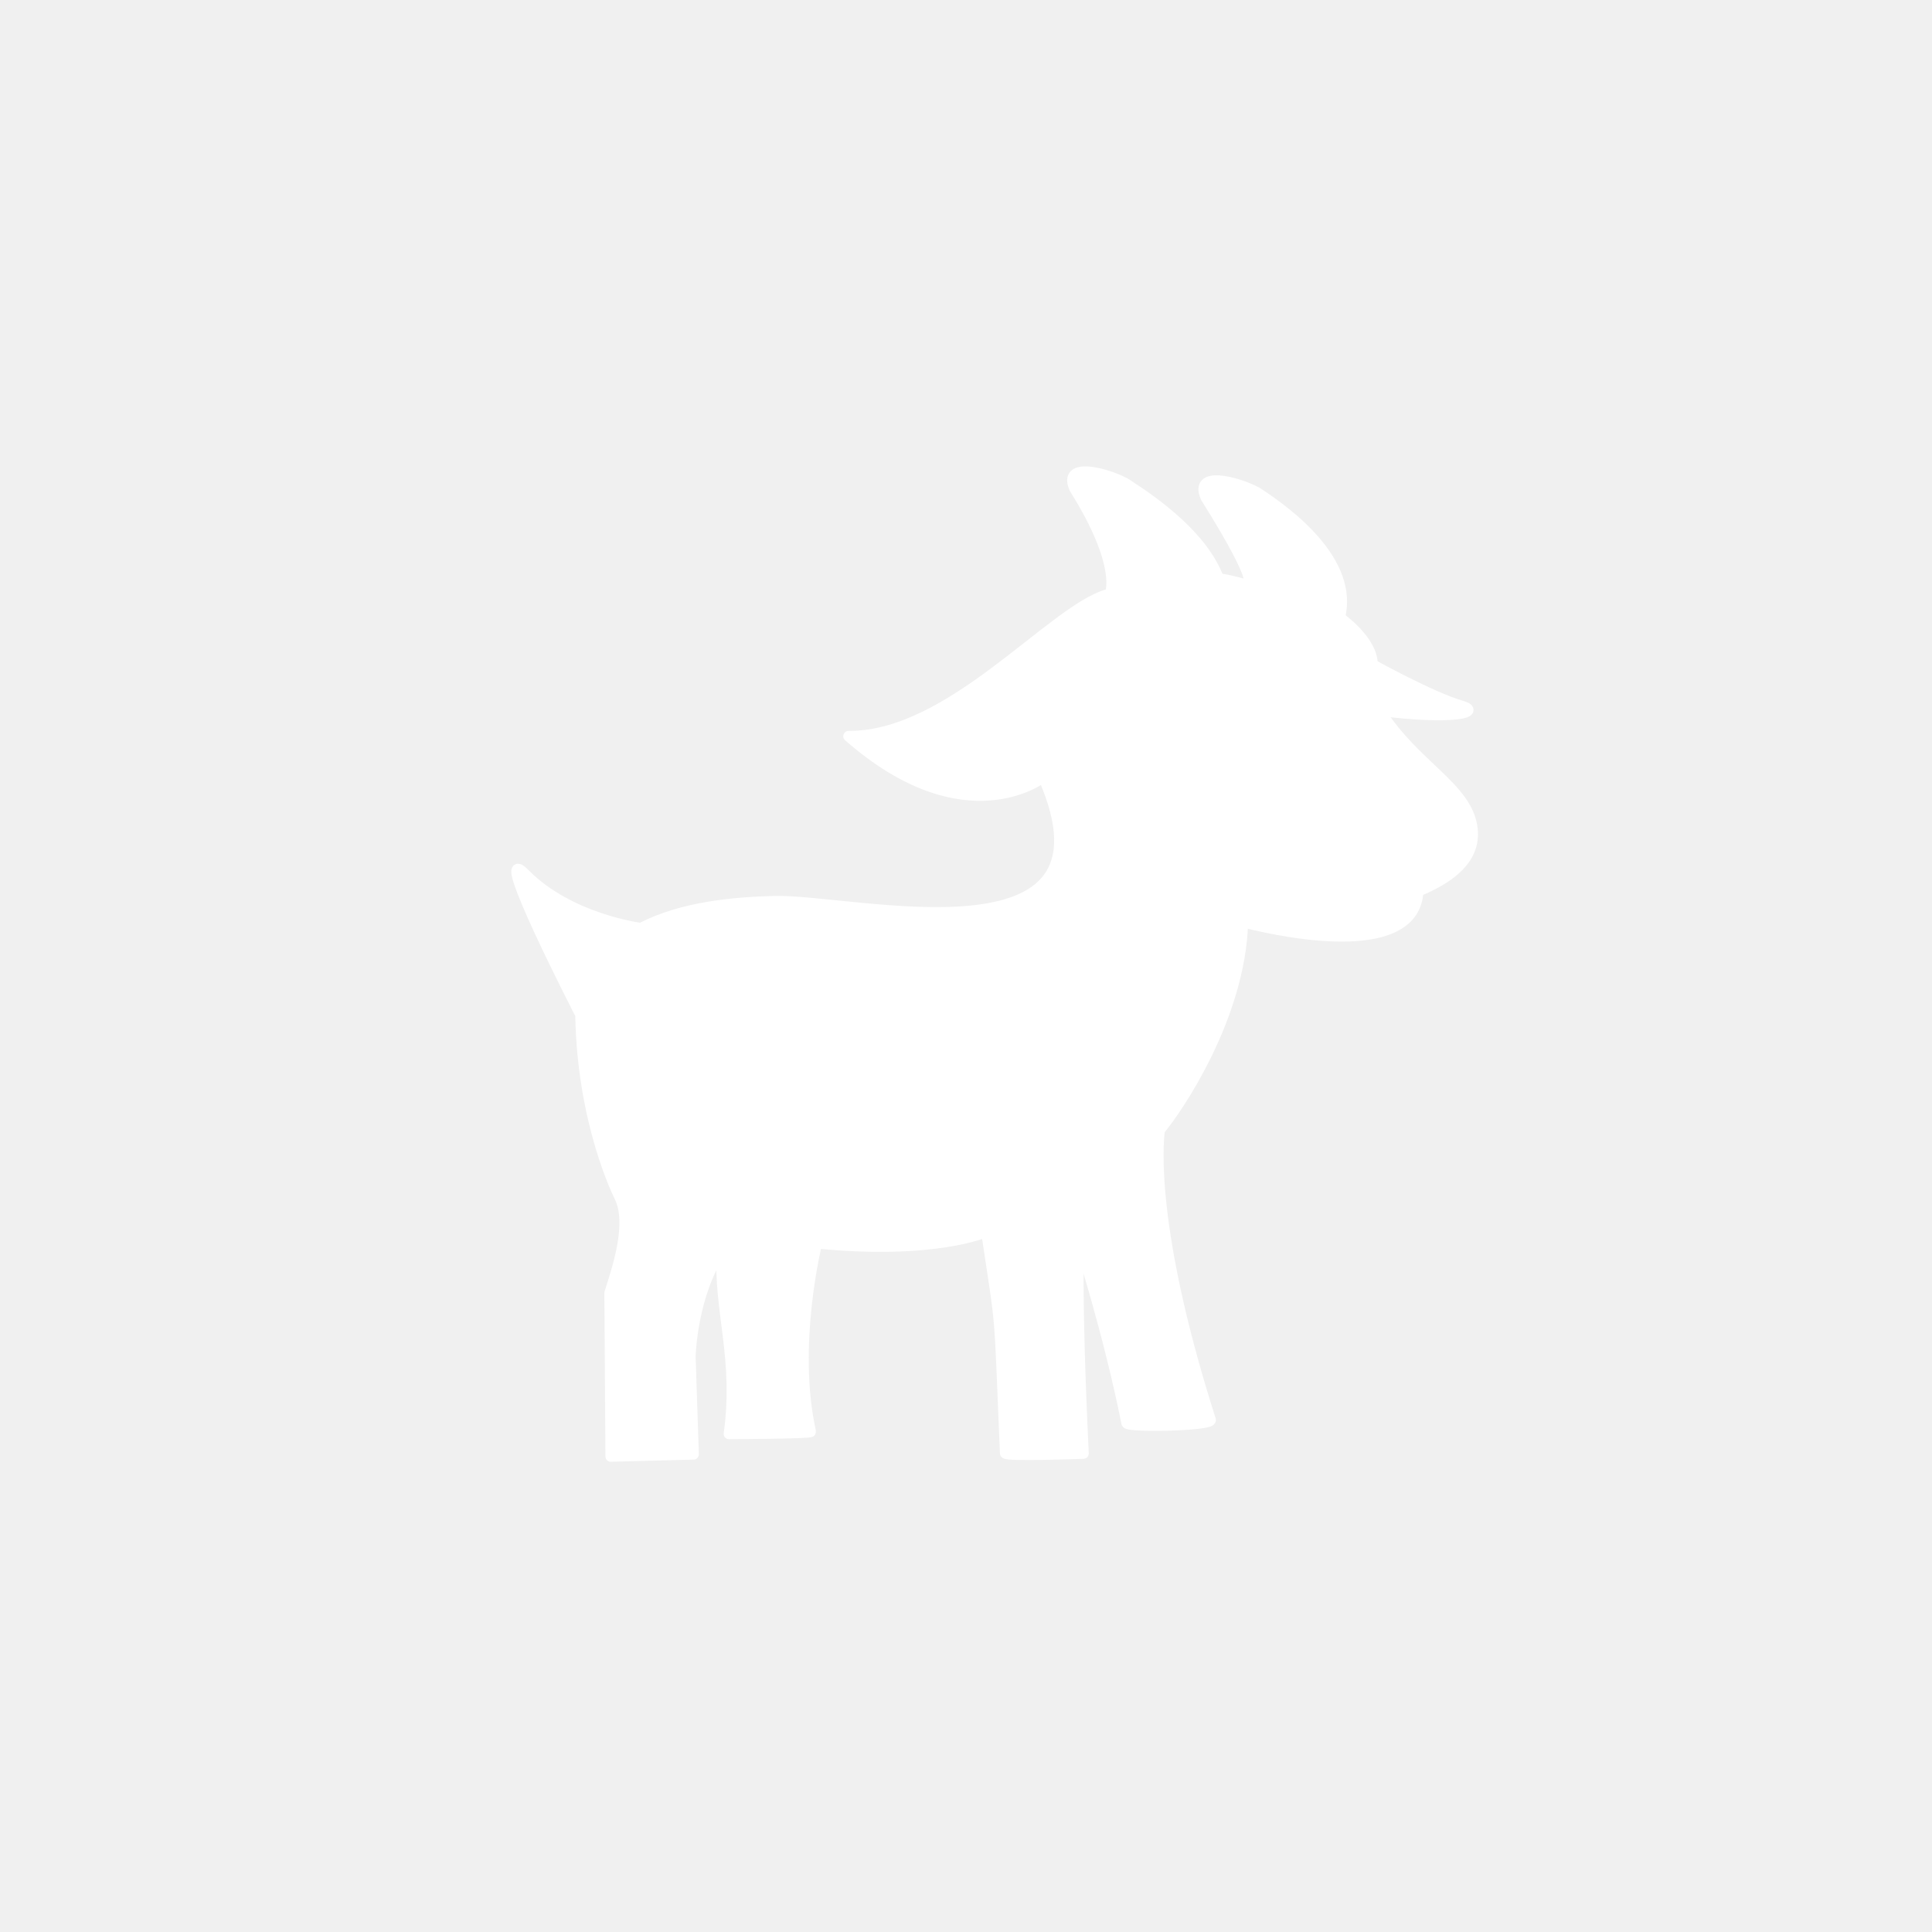
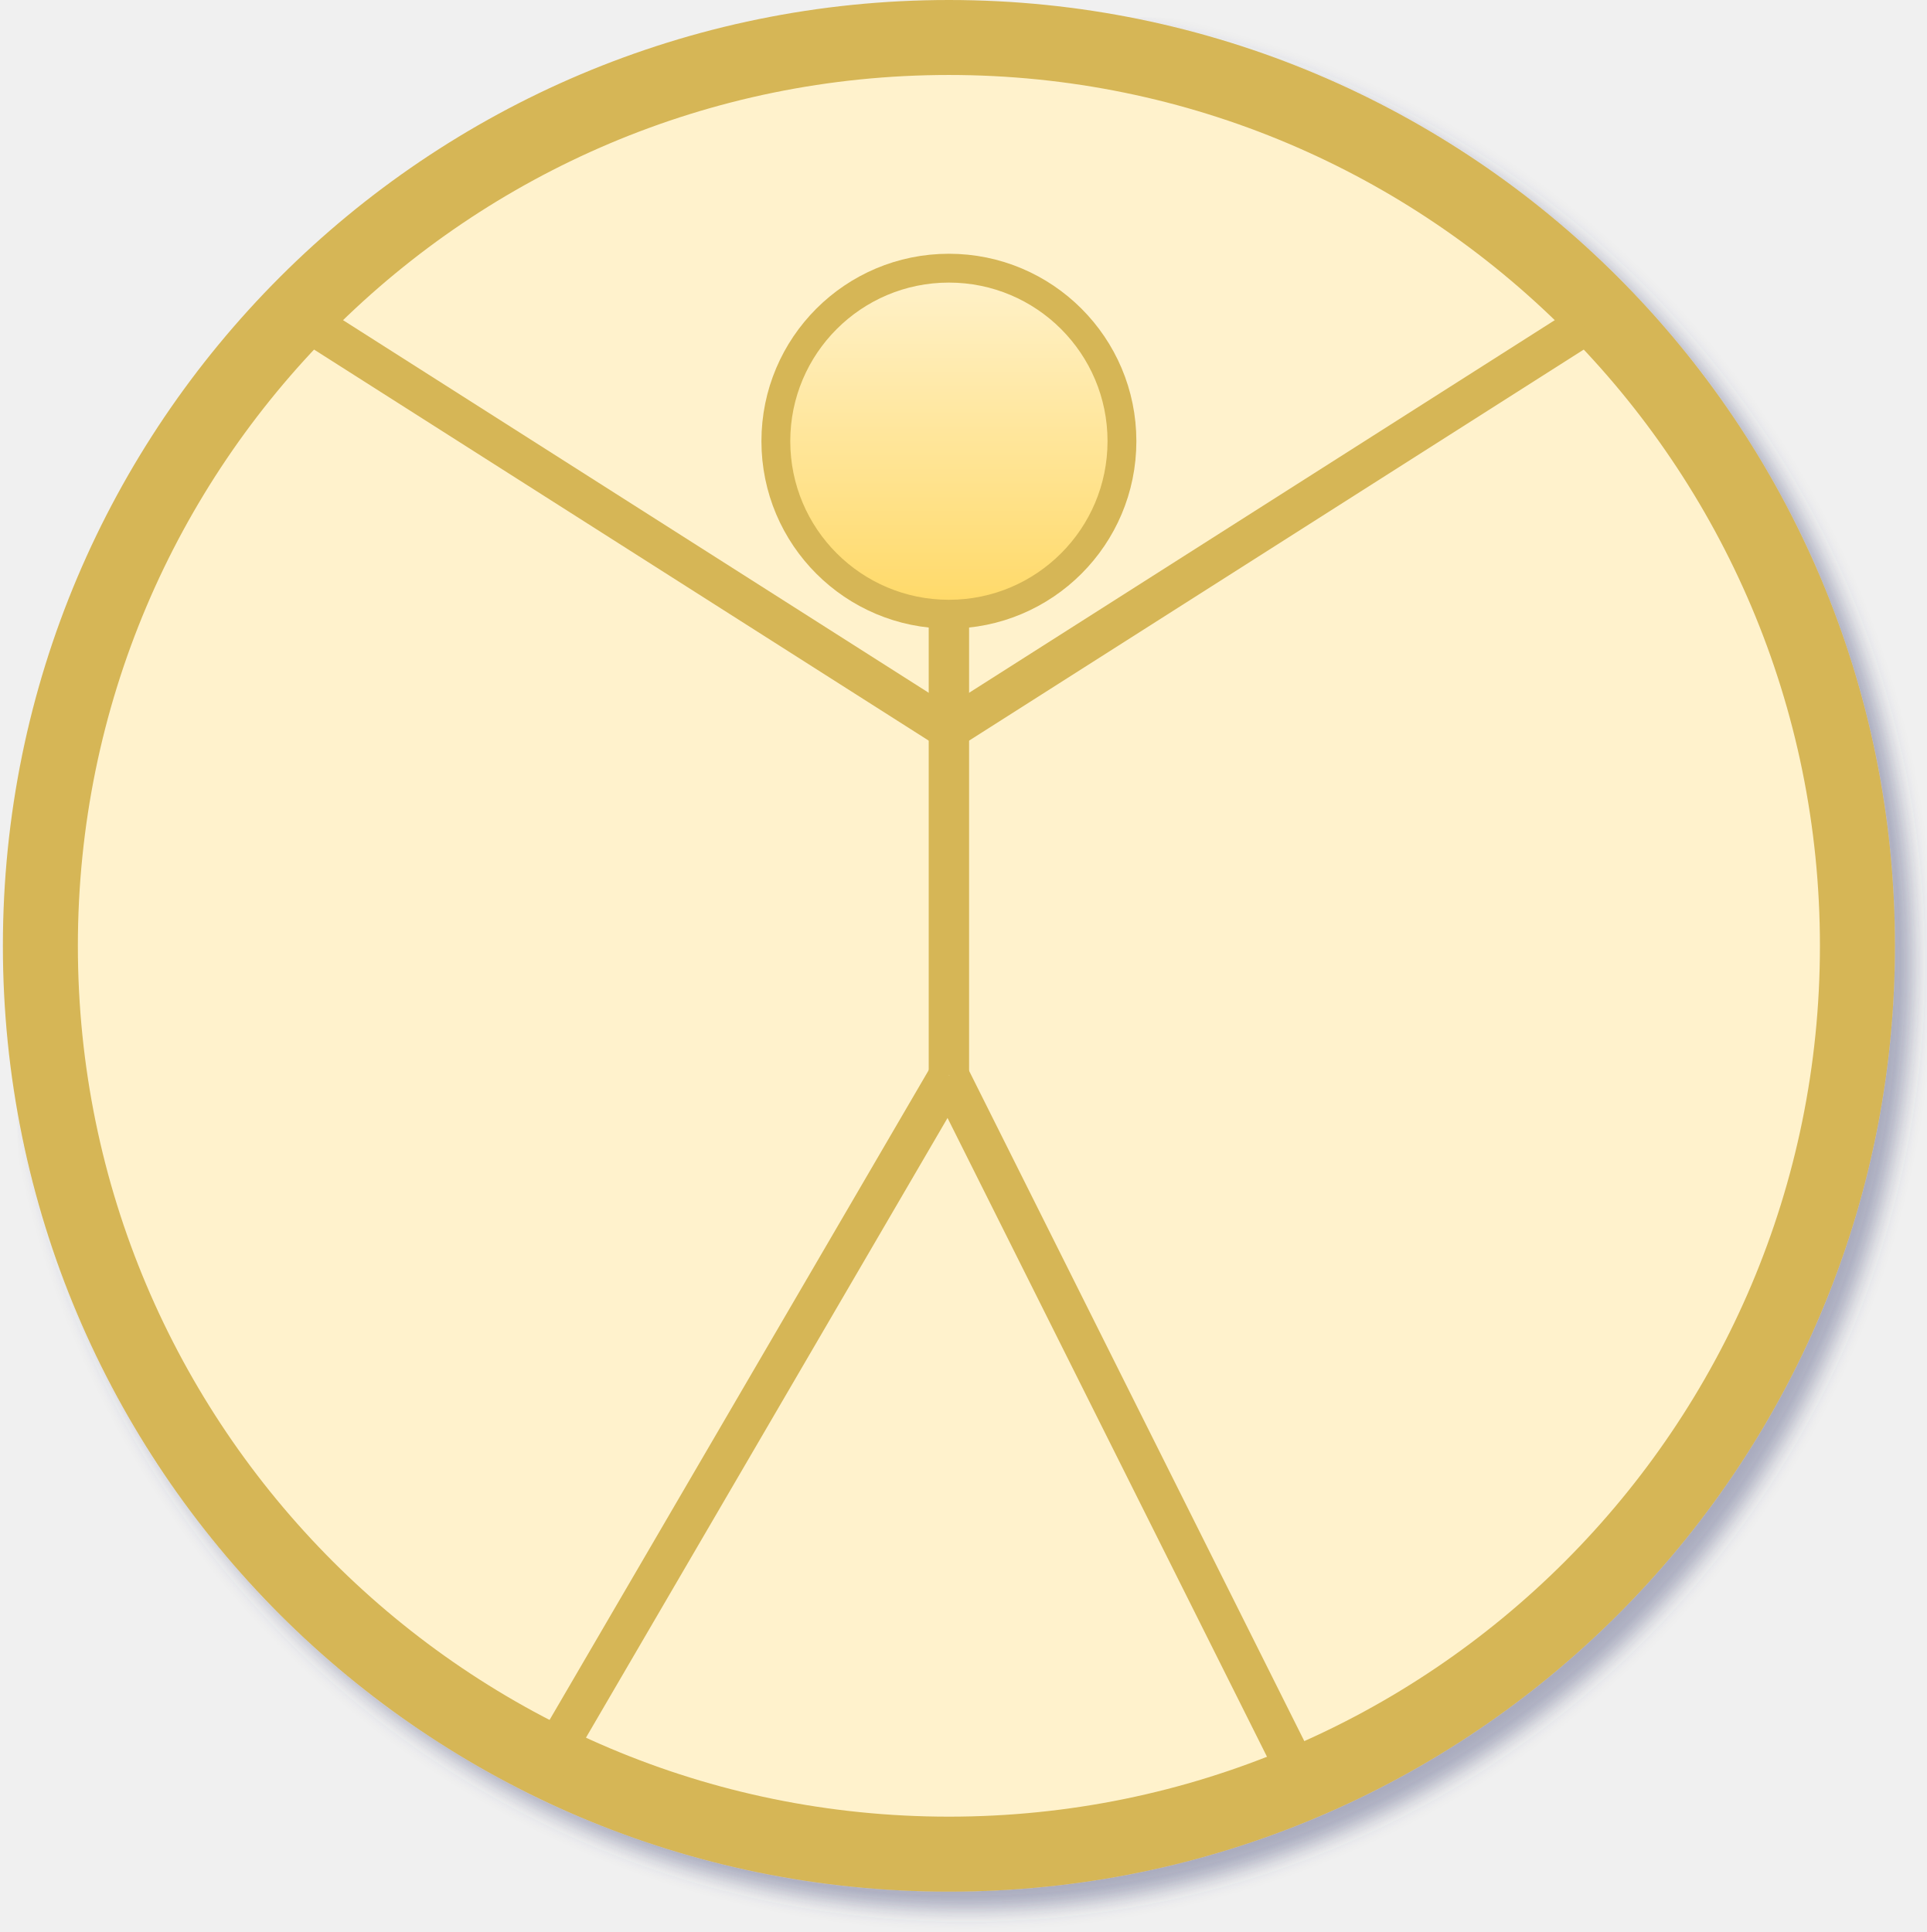
- <svg xmlns="http://www.w3.org/2000/svg" xml:space="preserve" width="456" height="456" viewBox="0 0 456 456" version="1.1">
-   <path style="fill:#ffffff;fill-opacity:1;stroke:#ffffff;stroke-width:2.512;stroke-linecap:round;stroke-linejoin:round;stroke-miterlimit:4;stroke-opacity:1;stroke-dasharray:none" d="m 265.55,114.027 c -4.605,-2.402 -14.766,-5.142 -11.924,1.269 14.539,23.202 6.202,28.232 7.865,24.99 -13.319,3.806 -36.995,33.66 -61.206,33.477 27.59,24.217 45.968,9.657 45.968,9.657 10.037,22.829 -1.147,29.99 -17.141,31.572 -15.994,1.583 -37.146,-2.54 -46.491,-2.274 -9.345,0.266 -21.613,1.295 -31.337,6.366 0,0 -16.856,-2.083 -27.427,-12.835 -8.335,-8.477 13.174,33.255 13.174,33.255 0.407,25.713 9.152,42.855 9.152,42.855 3.261,6.495 -0.582,17.318 -2.283,22.833 l 0.254,38.563 19.535,-0.507 -0.761,-23.087 c 0,0 0.325,-14.774 7.484,-25.116 -0.851,14.162 4.125,25.401 1.649,43.383 0,0 19.378,-0.075 19.281,-0.507 -4.58,-20.531 1.454,-44.488 1.454,-44.488 27.902,2.764 40.026,-2.7 40.026,-2.7 3.679,24.609 2.916,16.167 4.44,52.263 0.032,0.762 18.457,0.063 18.457,0.063 -1.831,-38.465 -1.078,-50.392 -1.078,-50.392 0,0 7.08,22.01 11.29,43.224 0.202,1.017 20.23,0.621 19.789,-0.761 -15.521,-48.633 -12.006,-68.448 -12.006,-68.448 4.028,-4.763 19.048,-26.613 19.618,-49.065 12.416,3.189 40.578,8.141 41.385,-7.262 6.995,-2.892 13.742,-7.382 12.78,-14.887 -1.245,-9.709 -13.573,-14.658 -21.837,-27.748 17.332,2.219 24.364,0.374 19.263,-1.11 -7.211,-2.097 -21.002,-9.775 -21.002,-9.775 0.075,-5.657 -7.708,-11.094 -7.708,-11.094 3.343,-13.11 -11.902,-24.598 -19.688,-29.606 -4.605,-2.402 -14.766,-5.142 -11.924,1.268 14.539,23.202 8.866,19.606 10.591,20.878 -7.402,-2.023 -7.527,-1.623 -7.527,-1.623 -3.65,-9.811 -14.328,-17.619 -22.114,-22.628 z" />
+ <svg xmlns="http://www.w3.org/2000/svg" version="1.1" width="334" height="335" viewBox="-0.5 -0.5 334 335" content="&lt;mxfile host=&quot;Electron&quot; modified=&quot;2023-04-14T11:40:15.803Z&quot; agent=&quot;Mozilla/5.0 (Windows NT 10.0; Win64; x64) AppleWebKit/537.36 (KHTML, like Gecko) draw.io/21.1.2 Chrome/106.0.525.199 Electron/21.4.3 Safari/537.36&quot; version=&quot;21.1.2&quot; etag=&quot;-hjBfryM3pyXFe7WSY4Q&quot; type=&quot;device&quot;&gt;&lt;diagram name=&quot;Seite-1&quot; id=&quot;DWr-zJeaskx6m4CgmCzM&quot;&gt;7VdNj5swEP01XCvAfOXYTXbbS6VKObQ9utiAVYORcRbor+8QzIdD0qXbbDcr9QTzPB4z770BYaFt3nyQuMw+CUK55dqksdDOcl0niEK4dEjbI5vI74FUMqKTJmDPflIN2ho9MEIrI1EJwRUrTTAWRUFjZWBYSlGbaYng5qklTukC2MeYL9EvjKisRyM3nPCPlKXZcLITbPqVHA/JupMqw0TUMwjdW2grhVD9Xd5sKe/IG3jp9z1cWB0fTNJCrdng9hseMT/o3vRzqXZoFjYArxDc1RlTdF/iuFupQVrAMpVziBy4xVXZk52whkL9u0pJ8WNkyEEAJYzzreBCHmujJEncOB5TZysk+B74AazoB6RS0eZik85IHXiOipwq2UKK3uDZ7jttsHawoOa/nuRDjs7JZtKNINaWScfqE6two4k9TzJaQXJB3nfGhKgQBTWJleJQkI7RnQ0RNC3br10ATenwm848BrtmnrlrdWSqEf6FGJScjIfCMqWaMW+1OjPufXtJ/YBJyrFij+aJ5+TQJ3wWDA4exfcHqbX0yLPNEpU4yJjqXfNReaKQG54U6llYFDq6Y2x7lWG8fzeV/rN8kEpMGOhr7CKb4EoD66MTqu3luAZnLBPYl92xdlj9qw7rCw7dzUyYtzHV8k5leO6ELUb1ehMW/Ff5D1UO3LencvhKKv/u9fiGHRCevJWda31JoxdzQHRzc/70p/N2HeD5N+8ACKe/pz59+gdF978A&lt;/diagram&gt;&lt;/mxfile&gt;" style="background-color: rgb(255, 255, 255);">
+   <defs>
+     <linearGradient x1="0%" y1="0%" x2="0%" y2="100%" id="mx-gradient-fff2cc-1-ffd966-1-s-0">
+       <stop offset="0%" style="stop-color: rgb(255, 242, 204); stop-opacity: 1;" />
+       <stop offset="100%" style="stop-color: rgb(255, 217, 102); stop-opacity: 1;" />
+     </linearGradient>
+     <filter id="dropShadow">
+       <feGaussianBlur in="SourceAlpha" stdDeviation="1.7" result="blur" />
+       <feOffset in="blur" dx="3" dy="3" result="offsetBlur" />
+       <feFlood flood-color="#3D4574" flood-opacity="0.4" result="offsetColor" />
+       <feComposite in="offsetColor" in2="offsetBlur" operator="in" result="offsetBlur" />
+       <feBlend in="SourceGraphic" in2="offsetBlur" />
+     </filter>
+   </defs>
+   <g filter="url(#dropShadow)">
+     <ellipse cx="164" cy="163.5" rx="157.5" ry="157.5" fill="#fff2cc" stroke="#d6b656" stroke-width="13" pointer-events="all" />
+     <path d="M 164 186 L 164 106" fill="none" stroke="#d6b656" stroke-width="7" stroke-miterlimit="10" pointer-events="stroke" />
+     <ellipse cx="164" cy="76" rx="30" ry="30" fill="url(#mx-gradient-fff2cc-1-ffd966-1-s-0)" stroke="#d6b656" stroke-width="5" pointer-events="all" />
+     <path d="M 94 306 L 164 186" fill="none" stroke="#d6b656" stroke-width="7" stroke-miterlimit="10" pointer-events="stroke" />
+     <path d="M 224 306 L 164 186" fill="none" stroke="#d6b656" stroke-width="7" stroke-miterlimit="10" pointer-events="stroke" />
+     <path d="M 274 56 L 164 126" fill="none" stroke="#d6b656" stroke-width="7" stroke-miterlimit="10" pointer-events="stroke" />
+     <path d="M 54 56 L 164 126" fill="none" stroke="#d6b656" stroke-width="7" stroke-miterlimit="10" pointer-events="stroke" />
+   </g>
</svg>
